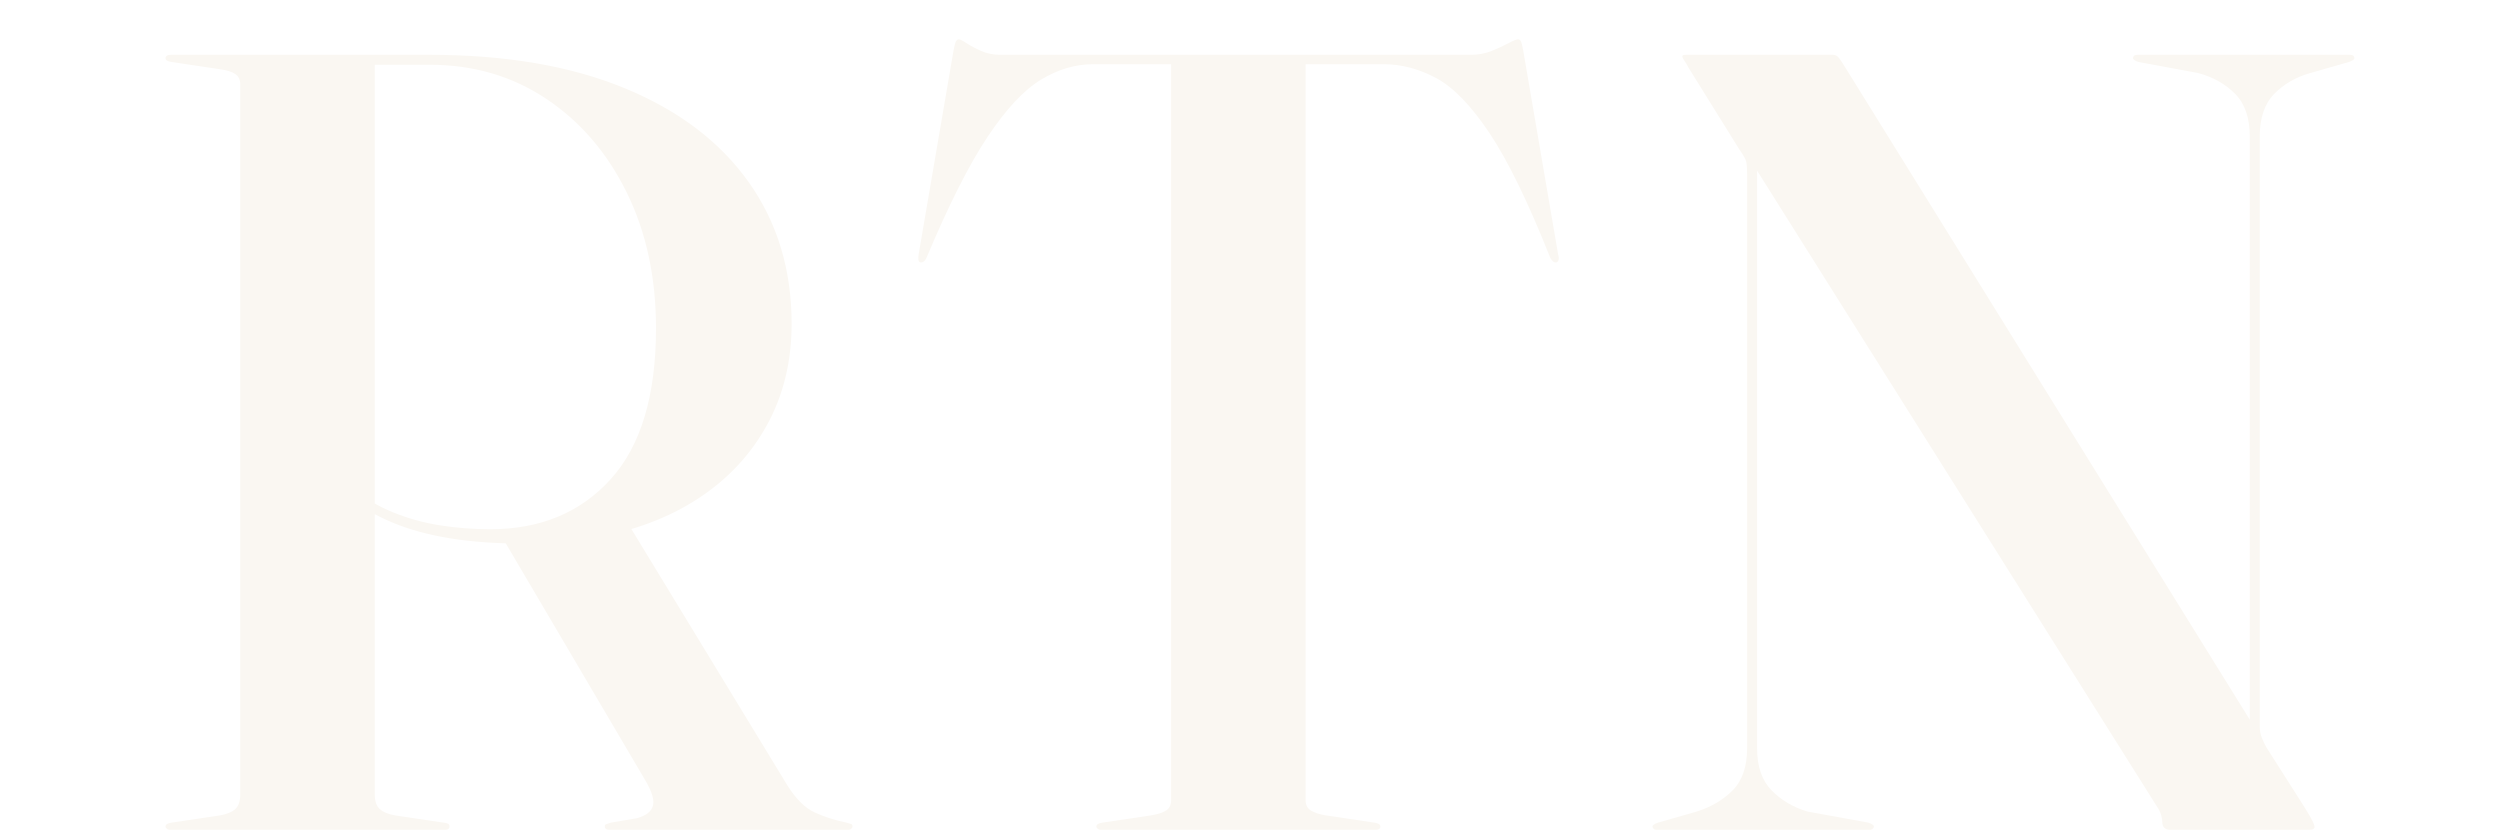
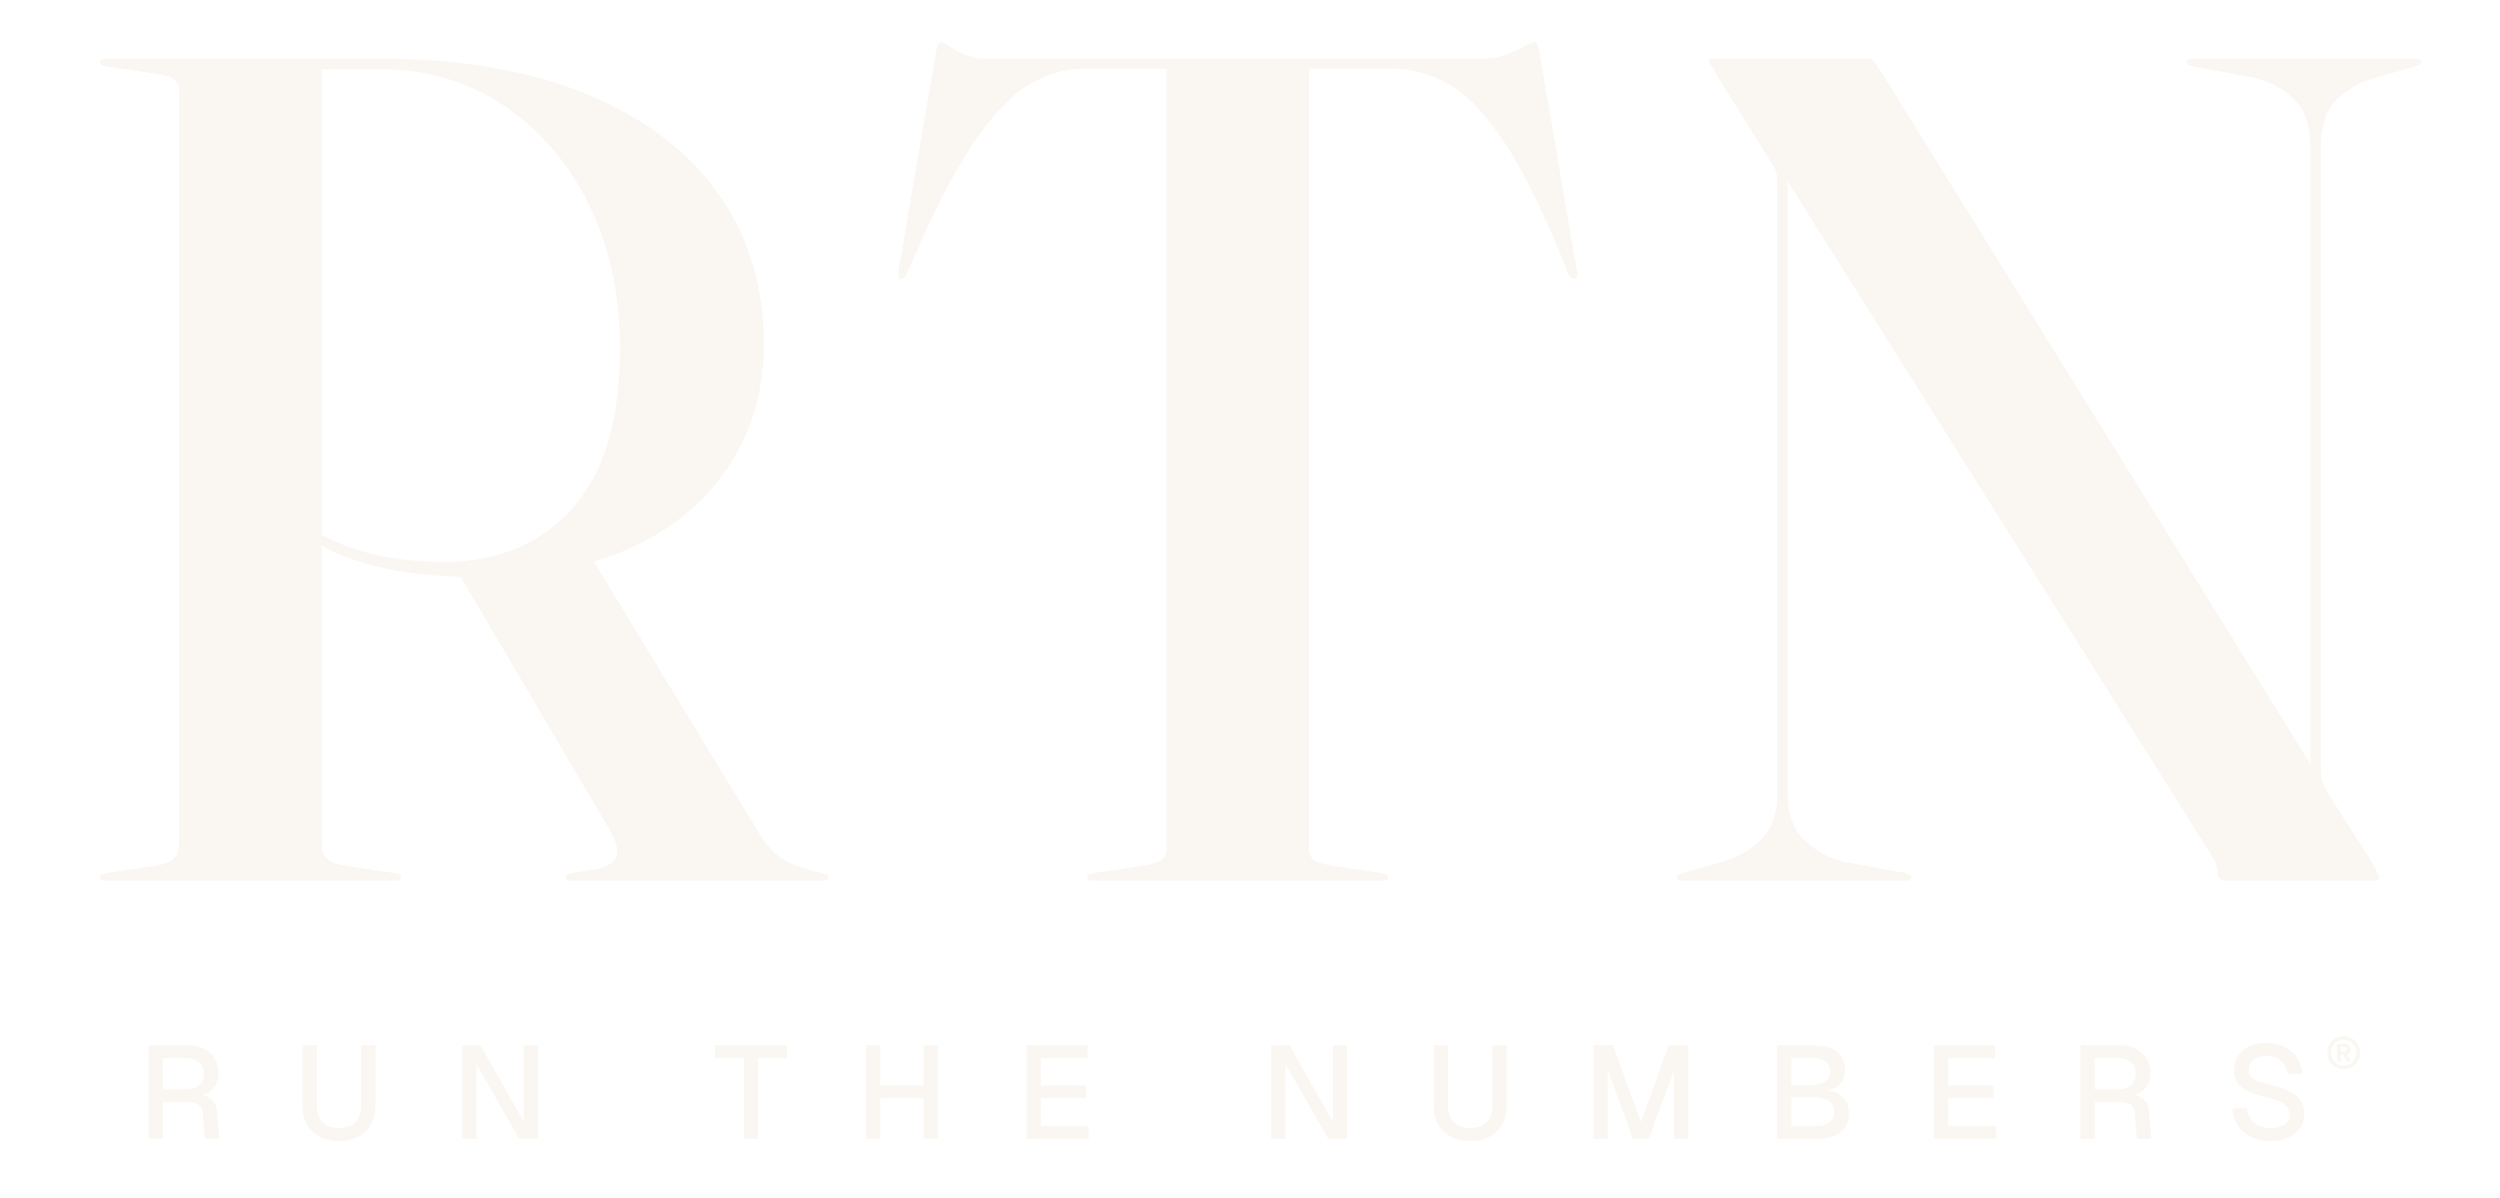
- <svg xmlns="http://www.w3.org/2000/svg" viewBox="0 0 4516 1499" role="img" aria-label="Run The Numbers">
-   <g fill="#FAF7F2" transform="translate(229 1499) scale(1 -1)">
-     <path d="M1201 914Q1201 812.5 1156.75 731.75Q1112.5 651 1032.25 598.5Q952 546 841.5 527Q822.5 524 802.25 521.5Q782 519 761.25 518.0Q740.5 517 718.5 517Q643.5 517 584.5 526.5Q525.5 536 479.5 555.25Q433.5 574.5 397 604L406 618Q440.5 590 481.0 573.5Q521.5 557 566.0 550.0Q610.5 543 656.5 543Q792.5 543 874.25 633.5Q956 724 956 906Q956 1044 903.0 1151.5Q850 1259 757.75 1320.5Q665.5 1382 547.5 1382H448V64Q448 46 456.75 37.75Q465.5 29.5 485 26L572 13Q578 12.5 580.5 11.0Q583 9.5 583 6Q583 0 574 0H79Q74.5 0 72.25 2.0Q70 4 70 6Q70 11.5 81 13L168 26Q187.5 29.5 196.25 37.75Q205 46 205 64V1347Q205 1359 196.0 1365.25Q187 1371.5 168 1374L81 1387Q70 1388.5 70 1394Q70 1396.5 72.25 1398.25Q74.5 1400 79 1400H546.5Q753 1400 899.25 1339.75Q1045.5 1279.5 1123.25 1170.25Q1201 1061 1201 914ZM675.5 533 902 559 1193.5 80Q1216.5 43.5 1242.5 31.5Q1268.5 19.5 1300 13Q1306 11.5 1308.5 10.5Q1311 9.5 1311 6Q1311 4 1308.75 2.0Q1306.5 0 1302 0H872.5Q863.5 0 863.5 6Q863.5 9.5 866.25 10.25Q869 11 874.5 13L921.5 21Q945.5 27.5 950.25 42.75Q955 58 937.5 88Z" transform="translate(0 0)" />
-     <path d="M178.5 1400H1029.5Q1049 1400 1066.5 1407.0Q1084 1414 1097.0 1421.0Q1110 1428 1114.5 1428Q1117 1428 1119.0 1425.0Q1121 1422 1123.5 1408L1186.5 1040Q1188.5 1033.5 1187.5 1029.75Q1186.5 1026 1183.5 1025Q1180.5 1024.5 1177.75 1026.5Q1175 1028.5 1172.5 1033Q1113 1183 1063.0 1258.0Q1013 1333 966.25 1358.0Q919.5 1383 871.5 1383H730.5V53Q730.5 41 739.75 35.0Q749 29 767.5 26L854.5 13Q865.5 11.5 865.5 6Q865.5 0 856.5 0H361.5Q357 0 354.75 2.0Q352.5 4 352.5 6Q352.5 11.5 363.5 13L450.5 26Q469.5 29 478.5 35.0Q487.5 41 487.5 53V1383H346.5Q298.5 1383 252.25 1355.0Q206 1327 155.75 1251.5Q105.5 1176 45.5 1033Q43.5 1028.5 40.5 1026.5Q37.5 1024.5 34.5 1025Q31.5 1026 31.0 1029.75Q30.5 1033.5 31.5 1040L94.5 1408Q97 1422 99.25 1425.0Q101.5 1428 103.5 1428Q107.5 1428 118.0 1421.0Q128.5 1414 144.25 1407.0Q160 1400 178.5 1400Z" transform="translate(1399 0)" />
-     <path d="M439 6Q439 4 437.0 2.0Q435 0 431 0H47Q43 0 41.0 2.0Q39 4 39 6Q39 9.5 49 13L119 33Q158.5 45.5 184.25 71.75Q210 98 210 147.5V1185Q210 1199.5 208.5 1206.5Q207 1213.5 196 1229L104 1377Q100.5 1384 96.75 1389.25Q93 1394.5 93 1397Q93 1399 94.75 1399.5Q96.5 1400 101 1400H365Q371.5 1400 375.75 1394.5Q380 1389 388 1376L1131 178L1118 153V1252.5Q1118 1302.5 1091.75 1329.25Q1065.5 1356 1025 1367L917 1387Q907 1390.5 907 1394Q907 1396.5 909.0 1398.25Q911 1400 915 1400H1299Q1303 1400 1305.0 1398.25Q1307 1396.5 1307 1394Q1307 1390.5 1297 1387L1227 1367Q1188 1356 1162.0 1329.25Q1136 1302.5 1136 1252.5V187Q1136 175.5 1139.75 166.25Q1143.5 157 1148 149L1218 39Q1227.5 23.5 1231.25 16.0Q1235 8.5 1235 5Q1235 3 1232.75 1.5Q1230.5 0 1224 0H975Q960 0 960 14Q960 19.5 957.75 27.0Q955.5 34.5 951 41L192 1248H228V147Q228 98 254.25 71.25Q280.5 44.5 319 33L429 13Q439 9.5 439 6Z" transform="translate(2717 0)" />
+ <svg xmlns="http://www.w3.org/2000/svg" viewBox="0 0 340.64 163.18" role="img" aria-label="RTN — Run The Numbers">
+   <g fill="#FAF7F2">
+     <path d="M104.08 46.88Q104.08 55.0 100.54 61.46Q97.0 67.92 90.58 72.12Q84.16 76.32 75.32 77.84Q73.8 78.08 72.18 78.28Q70.56 78.48 68.9 78.56Q67.24 78.64 65.48 78.64Q59.48 78.64 54.76 77.88Q50.04 77.12 46.36 75.58Q42.68 74.04 39.76 71.68L40.48 70.56Q43.24 72.8 46.48 74.12Q49.72 75.44 53.28 76.0Q56.84 76.56 60.52 76.56Q71.4 76.56 77.94 69.32Q84.48 62.08 84.48 47.52Q84.48 36.48 80.24 27.88Q76.0 19.28 68.62 14.36Q61.24 9.44 51.8 9.44H43.84V114.88Q43.84 116.32 44.54 116.98Q45.24 117.64 46.8 117.92L53.76 118.96Q54.24 119.0 54.44 119.12Q54.64 119.24 54.64 119.52Q54.64 120.0 53.92 120.0H14.32Q13.96 120.0 13.78 119.84Q13.6 119.68 13.6 119.52Q13.6 119.08 14.48 118.96L21.44 117.92Q23.0 117.64 23.7 116.98Q24.4 116.32 24.4 114.88V12.24Q24.4 11.28 23.68 10.78Q22.96 10.28 21.44 10.08L14.48 9.04Q13.6 8.92 13.6 8.48Q13.6 8.28 13.78 8.14Q13.96 8.0 14.32 8.0H51.72Q68.24 8.0 79.94 12.82Q91.64 17.64 97.86 26.38Q104.08 35.12 104.08 46.88ZM62.04 77.36 80.16 75.28 103.48 113.6Q105.32 116.52 107.4 117.48Q109.48 118.44 112.0 118.96Q112.48 119.08 112.68 119.16Q112.88 119.24 112.88 119.52Q112.88 119.68 112.7 119.84Q112.52 120.0 112.16 120.0H77.8Q77.08 120.0 77.08 119.52Q77.08 119.24 77.3 119.18Q77.52 119.12 77.96 118.96L81.72 118.32Q83.64 117.8 84.02 116.58Q84.4 115.36 83.0 112.96Z M134.2 8.0H202.28Q203.84 8.0 205.24 7.44Q206.64 6.88 207.68 6.32Q208.72 5.76 209.08 5.76Q209.28 5.76 209.44 6Q209.6 6.24 209.8 7.36L214.84 36.8Q215.0 37.32 214.92 37.62Q214.84 37.92 214.6 38.0Q214.36 38.04 214.14 37.88Q213.92 37.72 213.72 37.36Q208.96 25.36 204.96 19.36Q200.96 13.36 197.22 11.36Q193.48 9.36 189.64 9.36H178.36V115.76Q178.36 116.72 179.1 117.2Q179.84 117.68 181.32 117.92L188.28 118.96Q189.16 119.08 189.16 119.52Q189.16 120.0 188.44 120.0H148.84Q148.48 120.0 148.3 119.84Q148.12 119.68 148.12 119.52Q148.12 119.08 149.0 118.96L155.96 117.92Q157.48 117.68 158.2 117.2Q158.92 116.72 158.92 115.76V9.36H147.64Q143.8 9.36 140.1 11.6Q136.4 13.84 132.38 19.88Q128.36 25.92 123.56 37.36Q123.4 37.72 123.16 37.88Q122.92 38.04 122.68 38.0Q122.44 37.92 122.4 37.62Q122.36 37.32 122.44 36.8L127.48 7.36Q127.68 6.24 127.86 6Q128.04 5.76 128.2 5.76Q128.52 5.76 129.36 6.32Q130.2 6.88 131.46 7.44Q132.72 8.0 134.2 8.0Z M260.48 119.52Q260.48 119.68 260.32 119.84Q260.16 120.0 259.84 120.0H229.12Q228.8 120.0 228.64 119.84Q228.48 119.68 228.48 119.52Q228.48 119.24 229.28 118.96L234.88 117.36Q238.04 116.36 240.1 114.26Q242.16 112.16 242.16 108.2V25.2Q242.16 24.04 242.04 23.48Q241.92 22.92 241.04 21.68L233.68 9.84Q233.4 9.28 233.1 8.86Q232.8 8.44 232.8 8.24Q232.8 8.08 232.94 8.04Q233.08 8.0 233.44 8.0H254.56Q255.08 8.0 255.42 8.44Q255.76 8.88 256.4 9.92L315.84 105.76L314.8 107.76V19.8Q314.8 15.8 312.7 13.66Q310.6 11.52 307.36 10.64L298.72 9.04Q297.92 8.76 297.92 8.48Q297.92 8.28 298.08 8.14Q298.24 8.0 298.56 8.0H329.28Q329.6 8.0 329.76 8.14Q329.92 8.28 329.92 8.48Q329.92 8.76 329.12 9.04L323.52 10.64Q320.4 11.52 318.32 13.66Q316.24 15.8 316.24 19.8V105.04Q316.24 105.96 316.54 106.7Q316.84 107.44 317.2 108.08L322.8 116.88Q323.56 118.12 323.86 118.72Q324.16 119.32 324.16 119.6Q324.16 119.76 323.98 119.88Q323.8 120.0 323.28 120.0H303.36Q302.16 120.0 302.16 118.88Q302.16 118.44 301.98 117.84Q301.8 117.24 301.44 116.72L240.72 20.16H243.6V108.24Q243.6 112.16 245.7 114.3Q247.8 116.44 250.88 117.36L259.68 118.96Q260.48 119.24 260.48 119.52Z" />
+     <path d="M20.254 155.18V142.4H25.348Q26.716 142.4 27.708 142.868Q28.7 143.336 29.241 144.204Q29.783 145.071 29.783 146.252Q29.783 147.123 29.391 147.802Q28.998 148.48 28.365 148.887Q27.731 149.294 27 149.355L26.907 149.19Q28.113 149.19 28.786 149.735Q29.459 150.28 29.56 151.45L29.906 155.18H27.933L27.638 151.702Q27.573 150.928 27.108 150.559Q26.644 150.19 25.578 150.19H22.198V155.18ZM22.198 148.416H25.377Q26.489 148.416 27.128 147.867Q27.767 147.318 27.767 146.306Q27.767 145.276 27.114 144.726Q26.46 144.175 25.218 144.175H22.198Z M46.196 155.468Q44.676 155.468 43.555 154.885Q42.434 154.302 41.829 153.22Q41.224 152.138 41.224 150.666V142.4H43.168V150.666Q43.168 152.112 43.956 152.903Q44.745 153.693 46.196 153.693Q47.636 153.693 48.424 152.903Q49.212 152.112 49.212 150.666V142.4H51.156V150.666Q51.156 152.138 50.552 153.22Q49.947 154.302 48.833 154.885Q47.718 155.468 46.196 155.468Z M62.986 155.18V142.4H65.456L71.363 152.826V142.4H73.307V155.18H70.751L64.93 144.999V155.18Z M101.358 155.18V144.175H97.431V142.4H107.234V144.175H103.306V155.18Z M117.994 155.18V142.4H119.938V148.56L119.006 147.865H126.771L125.838 148.56V142.4H127.782V155.18H125.838V148.948L126.771 149.64H119.006L119.938 148.948V155.18Z M139.882 155.18V142.4H148.198V144.175H141.826V147.901H147.982V149.643H141.826V153.405H148.342V155.18Z M173.218 155.18V142.4H175.688L181.595 152.826V142.4H183.539V155.18H180.983L175.162 144.999V155.18Z M200.33 155.468Q198.81 155.468 197.689 154.885Q196.568 154.302 195.963 153.22Q195.358 152.138 195.358 150.666V142.4H197.302V150.666Q197.302 152.112 198.09 152.903Q198.879 153.693 200.33 153.693Q201.77 153.693 202.558 152.903Q203.346 152.112 203.346 150.666V142.4H205.29V150.666Q205.29 152.138 204.686 153.22Q204.081 154.302 202.967 154.885Q201.852 155.468 200.33 155.468Z M217.12 155.18V142.4H219.777L223.586 152.894L227.38 142.4H230.037V155.18H228.093V145.82L224.655 155.169H222.498L219.064 145.82V155.18Z M242.14 155.18V142.4H246.726Q249.03 142.4 250.206 143.23Q251.381 144.06 251.381 145.849Q251.381 146.666 251.034 147.282Q250.686 147.897 250.035 148.245Q249.383 148.592 248.476 148.614L248.462 148.534Q250.092 148.567 251.007 149.422Q251.921 150.277 251.921 151.666Q251.921 153.423 250.748 154.302Q249.574 155.18 247.41 155.18ZM244.084 153.43H247.364Q248.57 153.43 249.245 152.935Q249.92 152.44 249.92 151.497Q249.92 150.554 249.246 150.036Q248.573 149.517 247.364 149.517H244.084ZM244.084 147.847H246.698Q247.972 147.847 248.676 147.363Q249.38 146.878 249.38 145.993Q249.38 145.057 248.699 144.603Q248.019 144.15 246.698 144.15H244.084Z M263.524 155.18V142.4H271.84V144.175H265.468V147.901H271.624V149.643H265.468V153.405H271.984V155.18Z M283.486 155.18V142.4H288.58Q289.948 142.4 290.94 142.868Q291.932 143.336 292.473 144.204Q293.015 145.071 293.015 146.252Q293.015 147.123 292.623 147.802Q292.23 148.48 291.597 148.887Q290.963 149.294 290.232 149.355L290.139 149.19Q291.345 149.19 292.018 149.735Q292.691 150.28 292.792 151.45L293.138 155.18H291.165L290.87 151.702Q290.805 150.928 290.34 150.559Q289.876 150.19 288.81 150.19H285.43V155.18ZM285.43 148.416H288.609Q289.721 148.416 290.36 147.867Q290.999 147.318 290.999 146.306Q290.999 145.276 290.346 144.726Q289.692 144.175 288.45 144.175H285.43Z M309.338 155.468Q307.804 155.468 306.677 154.91Q305.55 154.352 304.902 153.362Q304.254 152.372 304.15 151.054L306.148 150.936Q306.267 151.825 306.666 152.446Q307.066 153.067 307.741 153.385Q308.416 153.704 309.374 153.704Q310.202 153.704 310.781 153.493Q311.361 153.283 311.667 152.872Q311.973 152.462 311.973 151.868Q311.973 151.324 311.715 150.905Q311.458 150.486 310.733 150.135Q310.007 149.784 308.589 149.442Q307.059 149.067 306.144 148.612Q305.23 148.156 304.821 147.487Q304.413 146.817 304.413 145.82Q304.413 144.718 304.946 143.883Q305.478 143.048 306.472 142.58Q307.466 142.112 308.841 142.112Q310.306 142.112 311.343 142.652Q312.38 143.192 312.983 144.128Q313.586 145.064 313.726 146.266L311.735 146.382Q311.642 145.644 311.282 145.078Q310.922 144.513 310.304 144.195Q309.687 143.876 308.805 143.876Q307.703 143.876 307.059 144.391Q306.414 144.906 306.414 145.741Q306.414 146.295 306.679 146.659Q306.944 147.022 307.615 147.296Q308.286 147.57 309.532 147.872Q311.192 148.254 312.167 148.804Q313.143 149.355 313.559 150.086Q313.974 150.817 313.974 151.753Q313.974 152.894 313.389 153.731Q312.804 154.568 311.762 155.018Q310.72 155.468 309.338 155.468Z" />
+     <path d="M319.344 145.68Q318.877 145.68 318.471 145.505Q318.065 145.329 317.758 145.022Q317.451 144.715 317.279 144.308Q317.106 143.902 317.106 143.435Q317.106 142.968 317.279 142.563Q317.451 142.158 317.758 141.851Q318.065 141.544 318.471 141.372Q318.877 141.199 319.344 141.199Q319.81 141.199 320.213 141.372Q320.615 141.544 320.922 141.851Q321.229 142.158 321.402 142.563Q321.574 142.968 321.574 143.435Q321.574 143.902 321.402 144.308Q321.229 144.715 320.922 145.022Q320.615 145.329 320.213 145.505Q319.81 145.68 319.344 145.68ZM319.344 145.198Q319.856 145.198 320.245 144.958Q320.635 144.718 320.86 144.315Q321.085 143.913 321.085 143.435Q321.085 142.957 320.86 142.559Q320.635 142.162 320.245 141.925Q319.856 141.689 319.344 141.689Q318.835 141.689 318.441 141.925Q318.048 142.162 317.822 142.559Q317.596 142.957 317.596 143.435Q317.596 143.913 317.822 144.315Q318.048 144.718 318.441 144.958Q318.835 145.198 319.344 145.198ZM318.438 144.647V142.23H319.297Q319.763 142.23 320.031 142.43Q320.298 142.63 320.298 142.98Q320.298 143.226 320.166 143.407Q320.034 143.587 319.789 143.657L320.382 144.647H319.81L319.289 143.727H318.953V144.647ZM318.95 143.315H319.321Q319.54 143.315 319.664 143.225Q319.787 143.135 319.787 142.973Q319.787 142.818 319.664 142.737Q319.54 142.656 319.321 142.656H318.95Z" />
  </g>
</svg>
